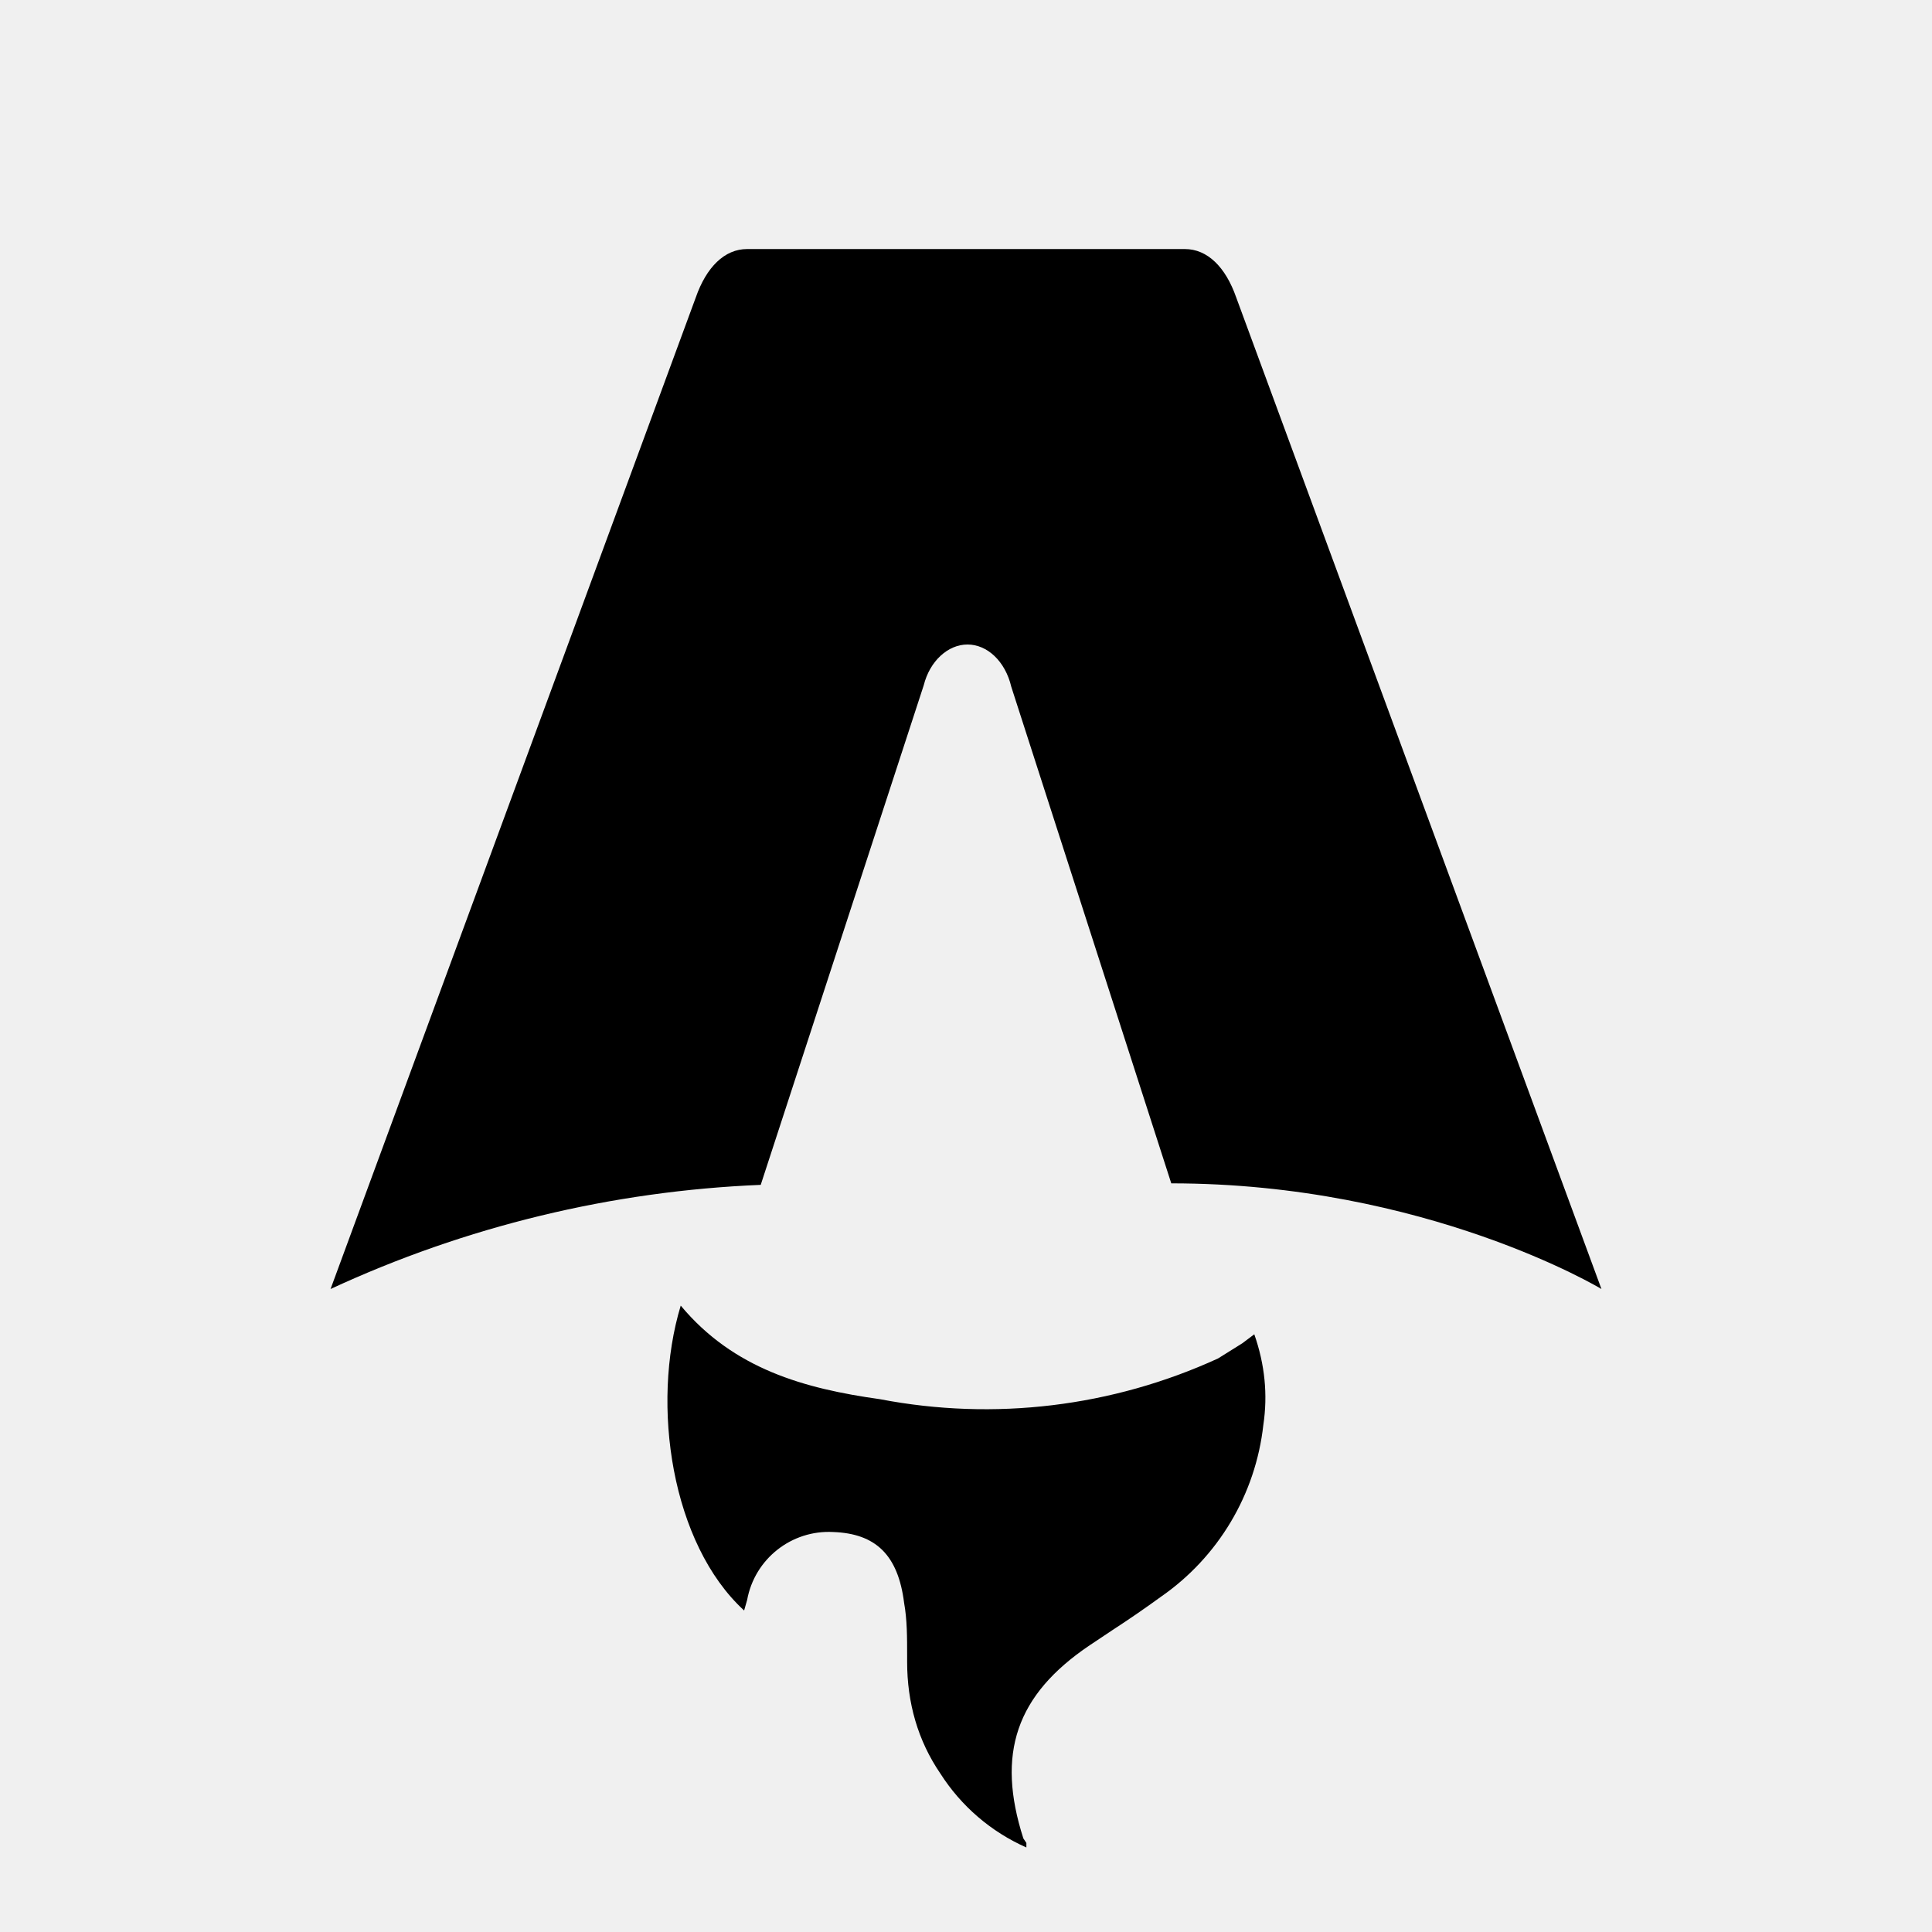
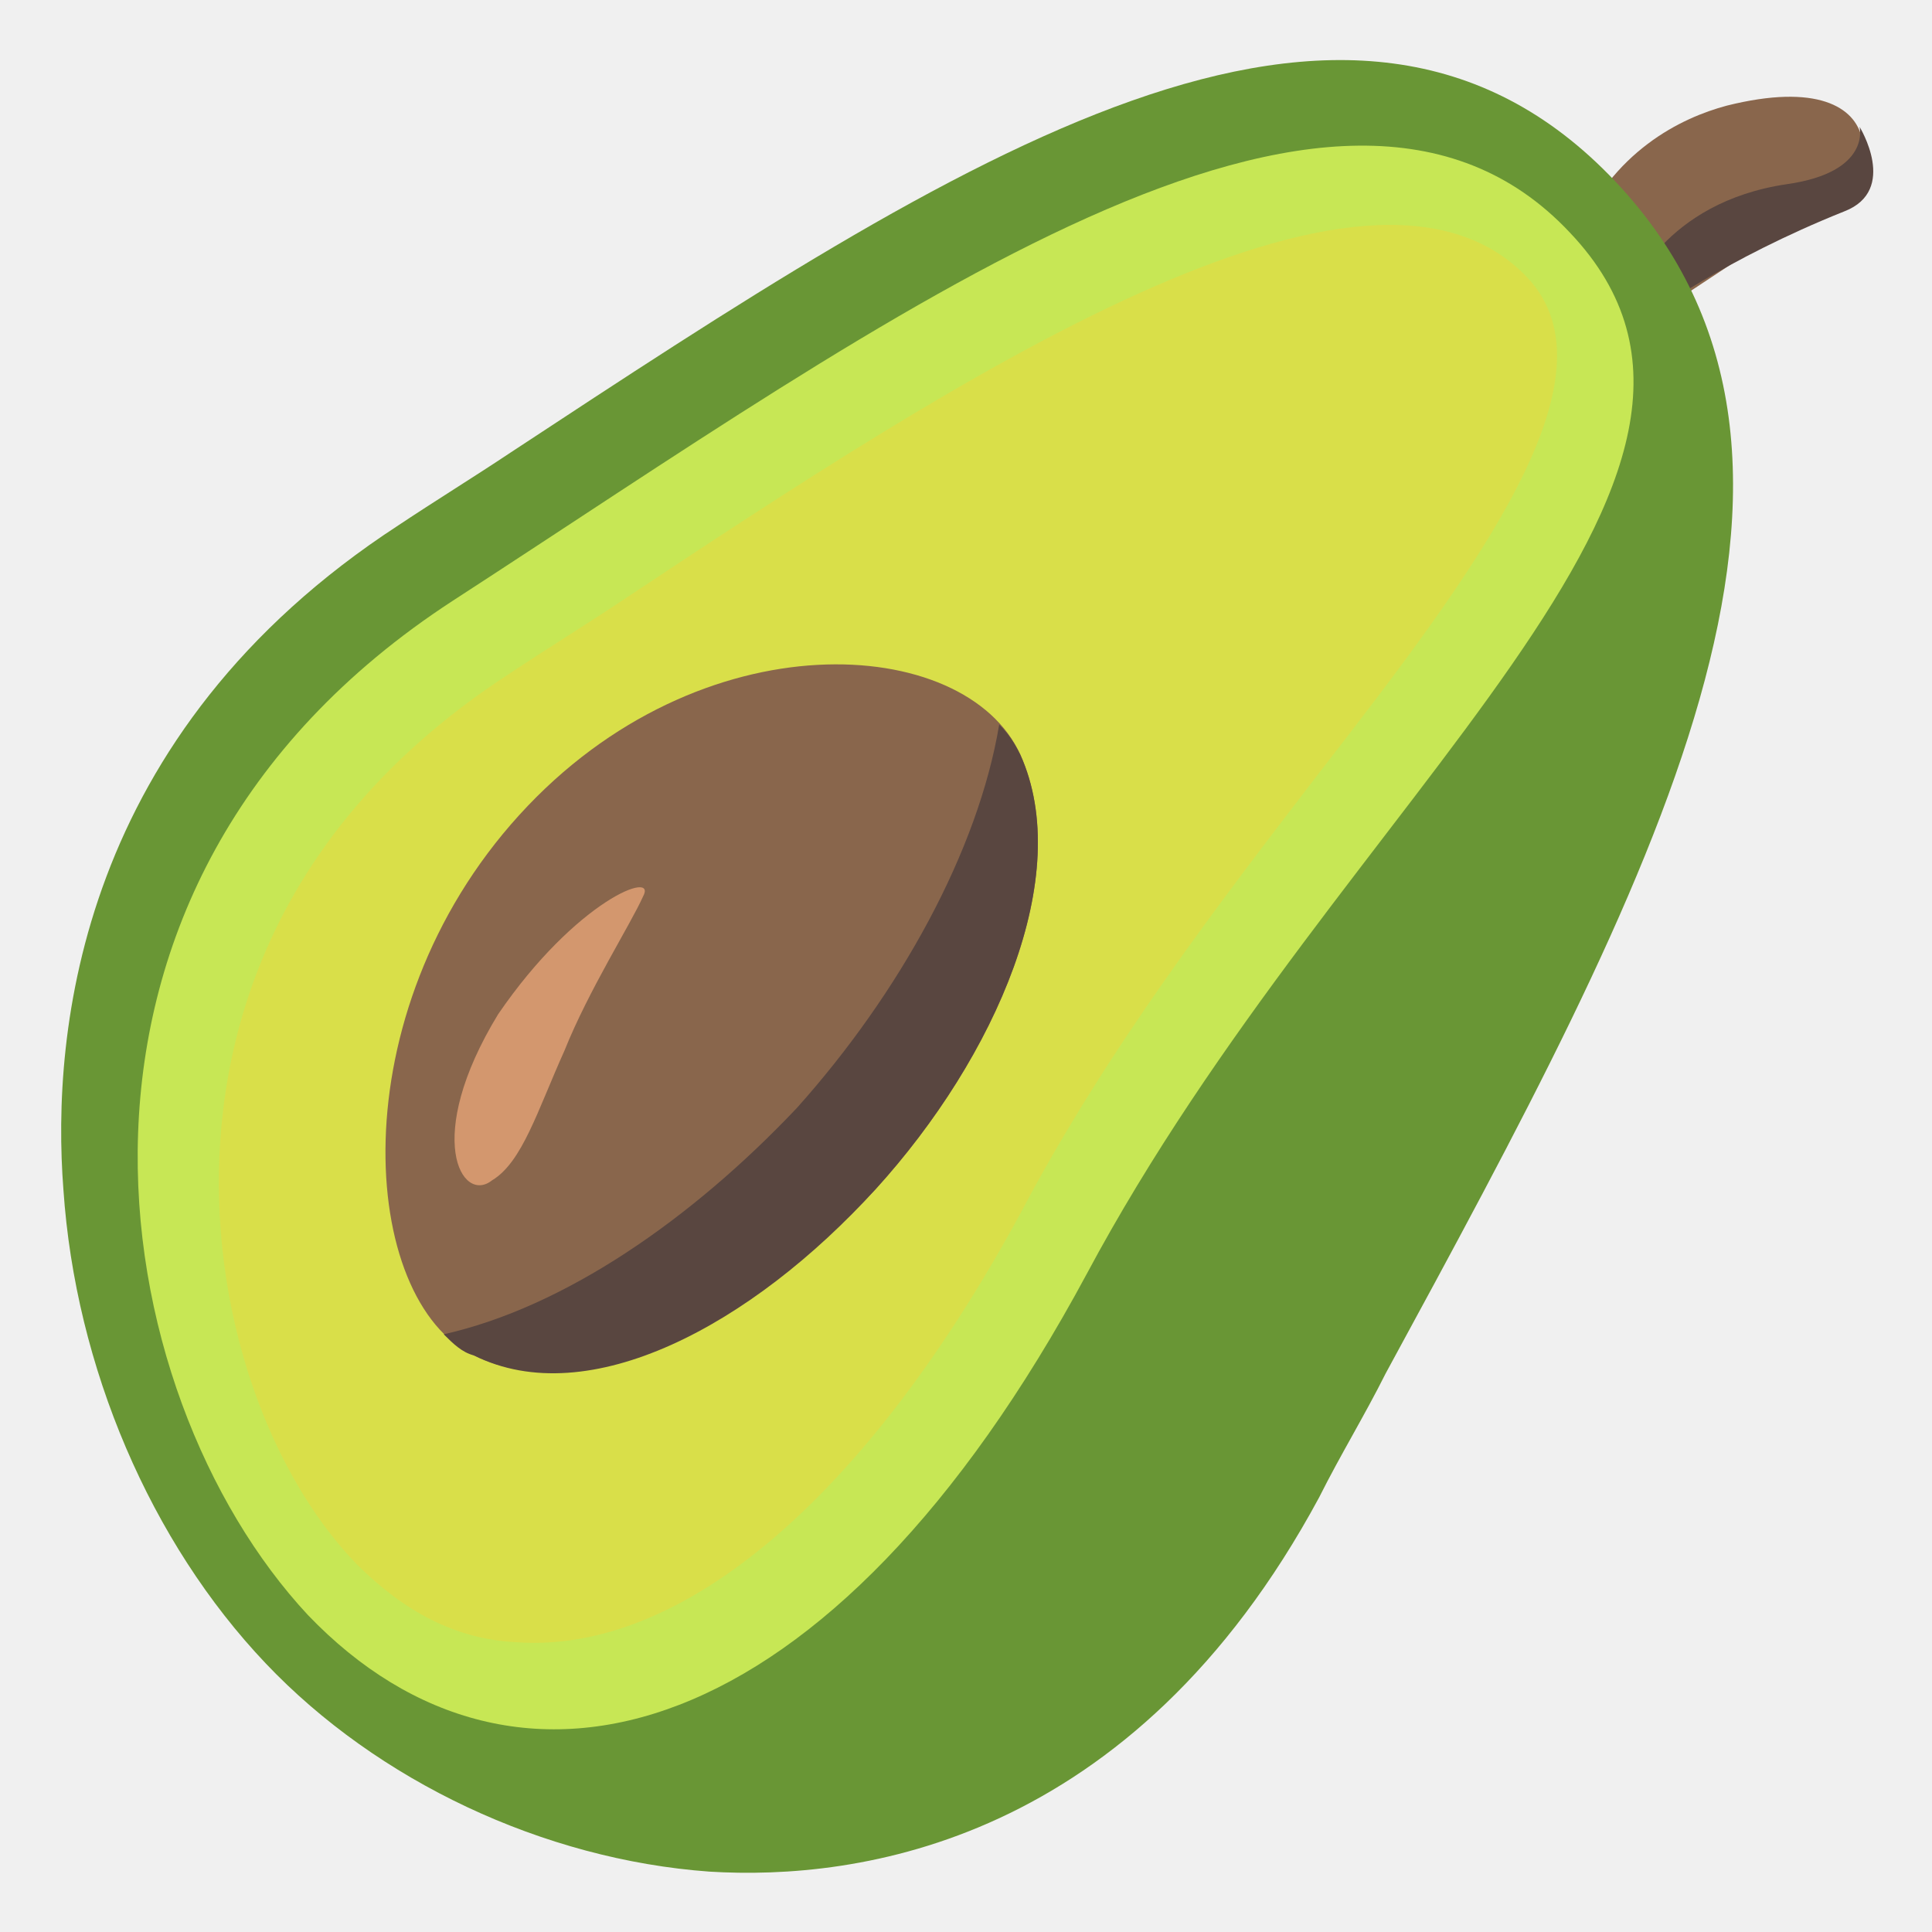
- <svg xmlns="http://www.w3.org/2000/svg" fill="none" viewBox="0 0 128 128">
-   <path d="M50.4 78.5a75.1 75.1 0 0 0-28.5 6.9l24.2-65.7c.7-2 1.9-3.2 3.4-3.2h29c1.5 0 2.7 1.2 3.4 3.2l24.2 65.7s-11.6-7-28.5-7L67 45.5c-.4-1.7-1.6-2.8-2.9-2.8-1.3 0-2.5 1.1-2.9 2.7L50.4 78.5Zm-1.1 28.2Zm-4.2-20.2c-2 6.6-.6 15.8 4.2 20.2a17.5 17.5 0 0 1 .2-.7 5.5 5.5 0 0 1 5.7-4.5c2.8.1 4.3 1.5 4.7 4.7.2 1.1.2 2.3.2 3.5v.4c0 2.7.7 5.2 2.2 7.4a13 13 0 0 0 5.7 4.9v-.3l-.2-.3c-1.8-5.6-.5-9.5 4.4-12.8l1.5-1a73 73 0 0 0 3.2-2.2 16 16 0 0 0 6.8-11.4c.3-2 .1-4-.6-6l-.8.6-1.6 1a37 37 0 0 1-22.4 2.7c-5-.7-9.7-2-13.2-6.2Z" />
-   <style>
-         path { fill: #000; }
-         @media (prefers-color-scheme: dark) {
-             path { fill: #FFF; }
-         }
-     </style>
+ <svg xmlns="http://www.w3.org/2000/svg" viewBox="0 0 64 64">
+   <path d="m52.2 7.9 2.5 2.6 5.3-3.5c2.2-.3 3.2-5-2.8-3.5-1.5.4-3.8 1.5-5 4.4" fill="#89664c" />
+   <path d="m61.1 7c1.8-.7.5-2.8.5-2.8s.4 1.5-2.4 1.9c-4.1.6-5.2 3.6-5.2 3.6l.7.7s2.4-1.8 6.4-3.4" fill="#594640" />
+   <path d="m53.5 6c8.8 9.3 1.2 23.3-7.6 39.5-.7 1.4-1.5 2.7-2.2 4.1-6.2 11.5-15.3 12.7-20.2 12.4-5.5-.4-11-3-14.7-6.9-3.8-4-6.3-9.8-6.7-15.7-.4-5.2.5-15.1 11.1-22 1.2-.8 2.5-1.6 3.7-2.4 14.9-9.8 27.8-18.3 36.6-9" fill="#699635" />
+   <g fill="#c7e755">
+     <path d="m15 19.9c14.5-9.4 29.3-20.4 37-12.2 7.7 8.1-7.5 18.6-16 34.5-8.5 15.8-18.9 18.5-25.8 11.3-6.8-7.3-9.8-24.1 4.8-33.6" />
+     <path d="m11.8 51.8c1.6 1.6 3.3 2.5 5.3 2.6 5.5.4 11.6-4.8 16.7-14.2 2.9-5.5 6.6-10.3 9.9-14.6 5.2-6.7 10-13.1 6.9-16.4-5.3-5.6-19 3.4-30 10.7-1.2.8-2.5 1.6-3.7 2.4-9.1 5.9-9.9 14-9.6 18.3.3 4.4 2 8.6 4.5 11.2" />
+   </g>
+   <path d="m11.8 51.8c1.6 1.6 3.3 2.5 5.3 2.6 5.5.4 11.6-4.8 16.7-14.2 2.9-5.5 6.6-10.3 9.9-14.6 5.2-6.7 10-13.1 6.9-16.4-5.3-5.6-19 3.4-30 10.7-1.2.8-2.5 1.6-3.7 2.4-9.1 5.9-9.9 14-9.6 18.3.3 4.4 2 8.6 4.5 11.2" fill="#ffce31" opacity=".33" />
+   <path d="m17.2 27c6-6.6 14.8-6 16.6-2s-.8 10-4.8 14.4c-4.1 4.4-9.6 7.3-13.3 5.5-3.8-1.8-4.5-11.3 1.5-17.9" fill="#89664c" />
+   <path d="m16.5 33.6c2.6-3.8 5.3-4.8 4.8-3.9-.4.9-1.8 3.1-2.6 5.1-.9 2-1.4 3.7-2.4 4.3-1 .8-2.3-1.4.2-5.5" fill="#d3976e" />
+   <path d="m26.4 36.7c-3.5 3.7-7.7 6.6-11.7 7.5.3.3.6.6 1 .7 3.8 1.9 9.2-1 13.3-5.5 4-4.4 6.6-10.4 4.8-14.4-.2-.4-.4-.7-.7-1-.7 4.2-3.3 8.9-6.7 12.7" fill="#594640" />
</svg>
